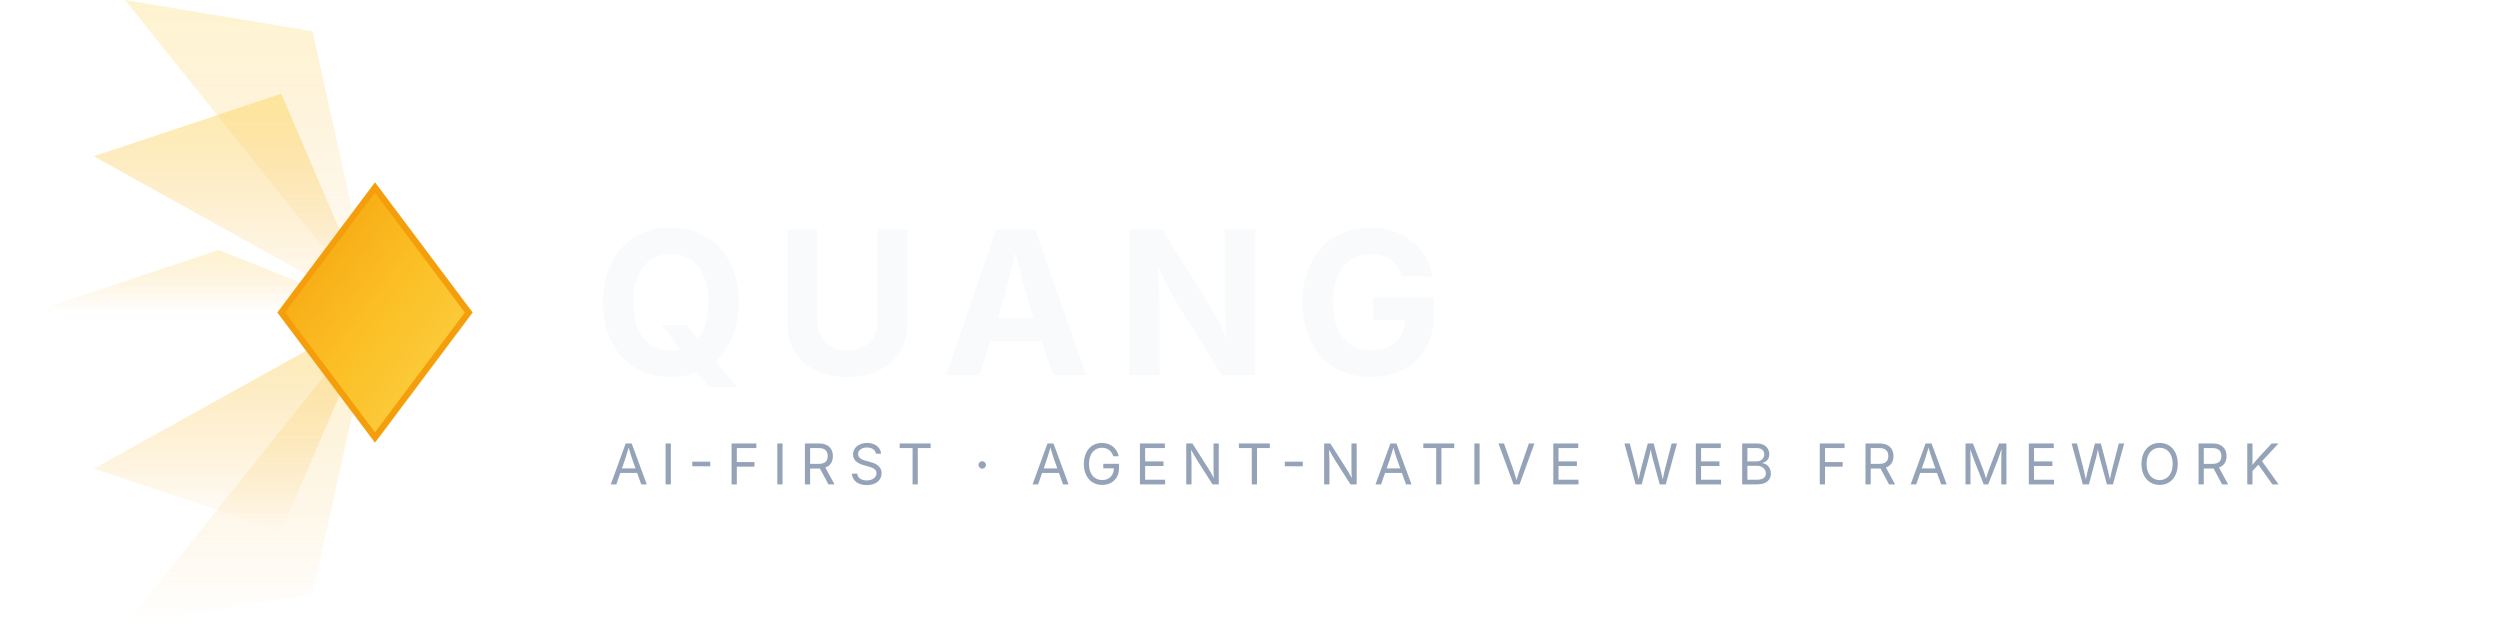
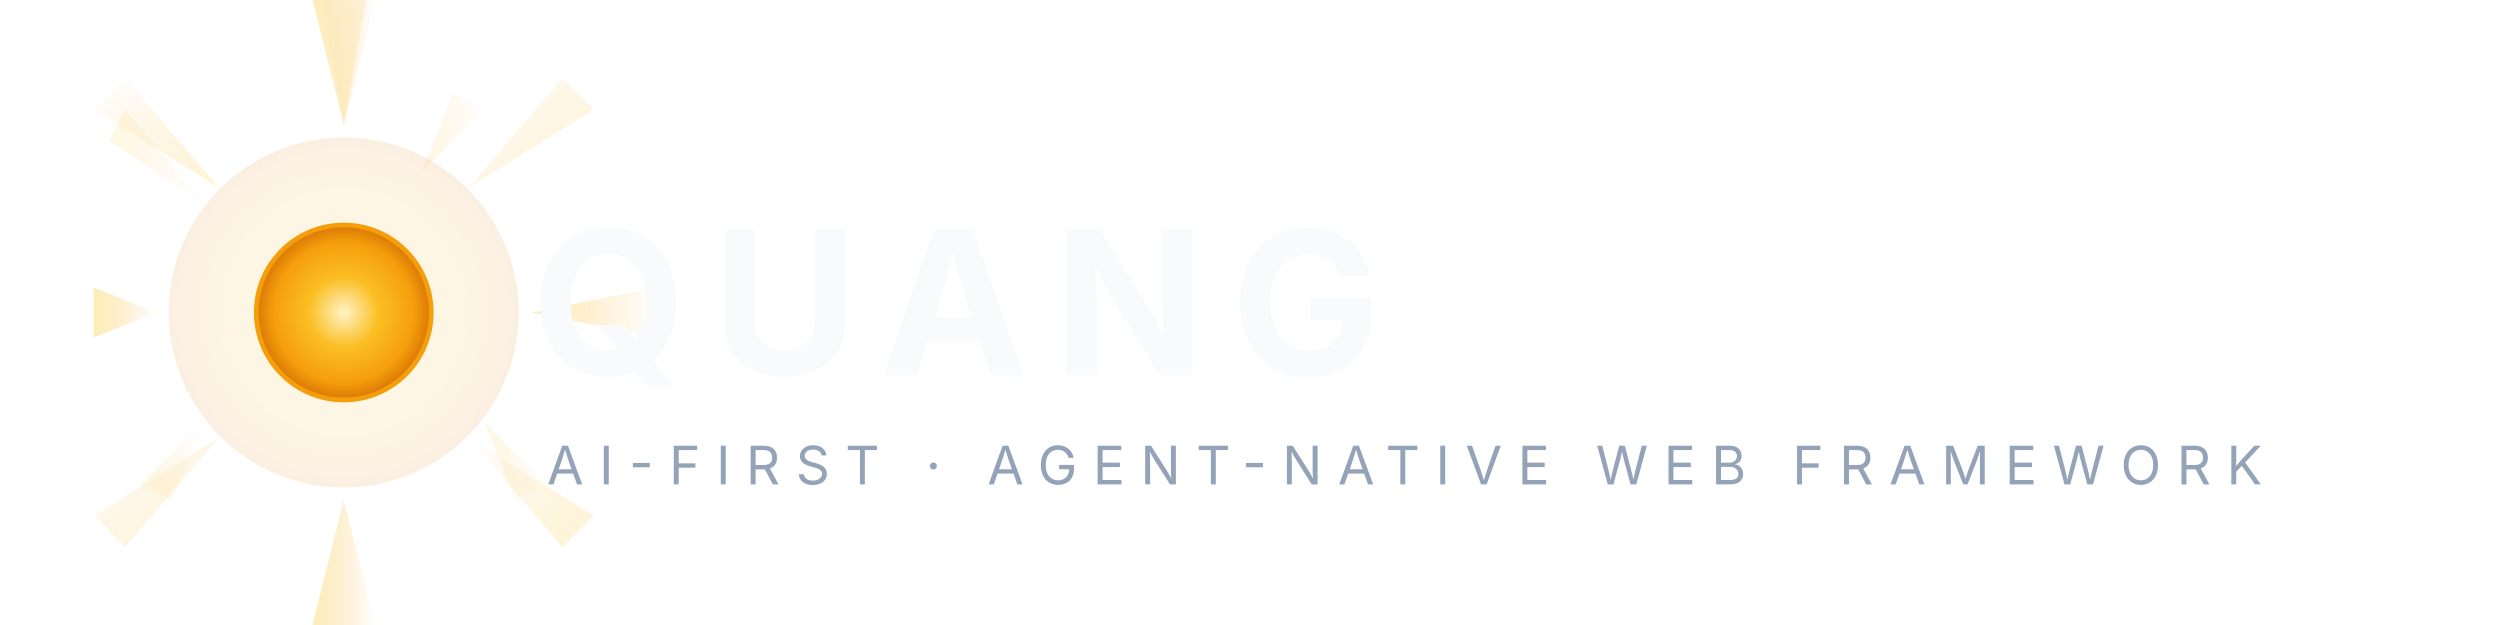
<svg xmlns="http://www.w3.org/2000/svg" viewBox="0 0 800 200" fill="none">
  <defs>
-     <linearGradient id="g" x1="0" y1="0" x2="1" y2="1">
-       <stop offset="0%" stop-color="#f59e0b" />
-       <stop offset="50%" stop-color="#fbbf24" />
-       <stop offset="100%" stop-color="#fcd34d" />
+     <radialGradient id="sun" cx="0.5" cy="0.5" r="0.5">
+       <stop offset="0%" stop-color="#fef3c7" />
+       <stop offset="40%" stop-color="#fbbf24" />
+       <stop offset="80%" stop-color="#f59e0b" />
+       <stop offset="100%" stop-color="#d97706" />
+     </radialGradient>
+     <linearGradient id="beam" x1="0" y1="0" x2="1" y2="0">
+       <stop offset="0%" stop-color="#fcd34d" stop-opacity="0.8" />
+       <stop offset="100%" stop-color="#f59e0b" stop-opacity="0" />
    </linearGradient>
-     <linearGradient id="ray" x1="0" y1="0" x2="0" y2="1">
-       <stop offset="0%" stop-color="#fcd34d" stop-opacity="0.9" />
+     <linearGradient id="beam-diag" x1="1" y1="1" x2="0" y2="0">
+       <stop offset="0%" stop-color="#fcd34d" stop-opacity="0.8" />
      <stop offset="100%" stop-color="#f59e0b" stop-opacity="0" />
    </linearGradient>
  </defs>
-   <polygon points="120,100 40,0 100,10" fill="url(#ray)" opacity="0.3" />
-   <polygon points="120,100 30,50 90,30" fill="url(#ray)" opacity="0.5" />
-   <polygon points="120,100 10,100 70,80" fill="url(#ray)" opacity="0.3" />
-   <polygon points="120,100 30,150 90,170" fill="url(#ray)" opacity="0.5" />
-   <polygon points="120,100 40,200 100,190" fill="url(#ray)" opacity="0.3" />
-   <circle cx="120" cy="100" r="24" fill="url(#g)" opacity="0.15" />
-   <polygon points="120,60 150,100 120,140 90,100" fill="url(#g)" stroke="#f59e0b" stroke-width="2" />
-   <text x="190" y="120" font-family="system-ui, -apple-system, sans-serif" font-weight="700" font-size="64" letter-spacing="8" fill="#f8fafc">
+   <circle cx="110" cy="100" r="56" fill="url(#sun)" opacity="0.12" />
+   <g opacity="0.5">
+     <polygon points="110,40 100,0 120,0" fill="url(#beam)" />
+     <polygon points="110,40 102,-5 118,-5" fill="url(#beam-diag)" opacity="0.7" />
+     <polygon points="150,60 180,25 190,35" fill="url(#beam-diag)" opacity="0.6" />
+     <polygon points="170,100 210,92 210,108" fill="url(#beam)" />
+     <polygon points="150,140 180,175 190,165" fill="url(#beam-diag)" opacity="0.6" />
+     <polygon points="110,160 100,200 120,200" fill="url(#beam)" />
+     <polygon points="70,140 40,175 30,165" fill="url(#beam-diag)" opacity="0.6" />
+     <polygon points="50,100 30,92 30,108" fill="url(#beam)" />
+     <polygon points="70,60 40,25 30,35" fill="url(#beam-diag)" opacity="0.6" />
+     <polygon points="135,55 145,30 155,35" fill="url(#beam)" opacity="0.4" />
+     <polygon points="155,135 165,160 175,155" fill="url(#beam)" opacity="0.4" />
+     <polygon points="65,65 35,45 40,35" fill="url(#beam)" opacity="0.4" />
+     <polygon points="65,135 55,160 45,155" fill="url(#beam)" opacity="0.4" />
+   </g>
+   <circle cx="110" cy="100" r="28" fill="url(#sun)" stroke="#f59e0b" stroke-width="1.5" />
+   <text x="170" y="120" font-family="system-ui, -apple-system, sans-serif" font-weight="700" font-size="64" letter-spacing="8" fill="#f8fafc">
    QUANG
  </text>
-   <text x="195" y="155" font-family="system-ui, -apple-system, sans-serif" font-weight="400" font-size="18" letter-spacing="4" fill="#94a3b8">
+   <text x="175" y="155" font-family="system-ui, -apple-system, sans-serif" font-weight="400" font-size="17" letter-spacing="5" fill="#94a3b8">
    AI-FIRST · AGENT-NATIVE WEB FRAMEWORK
  </text>
</svg>
